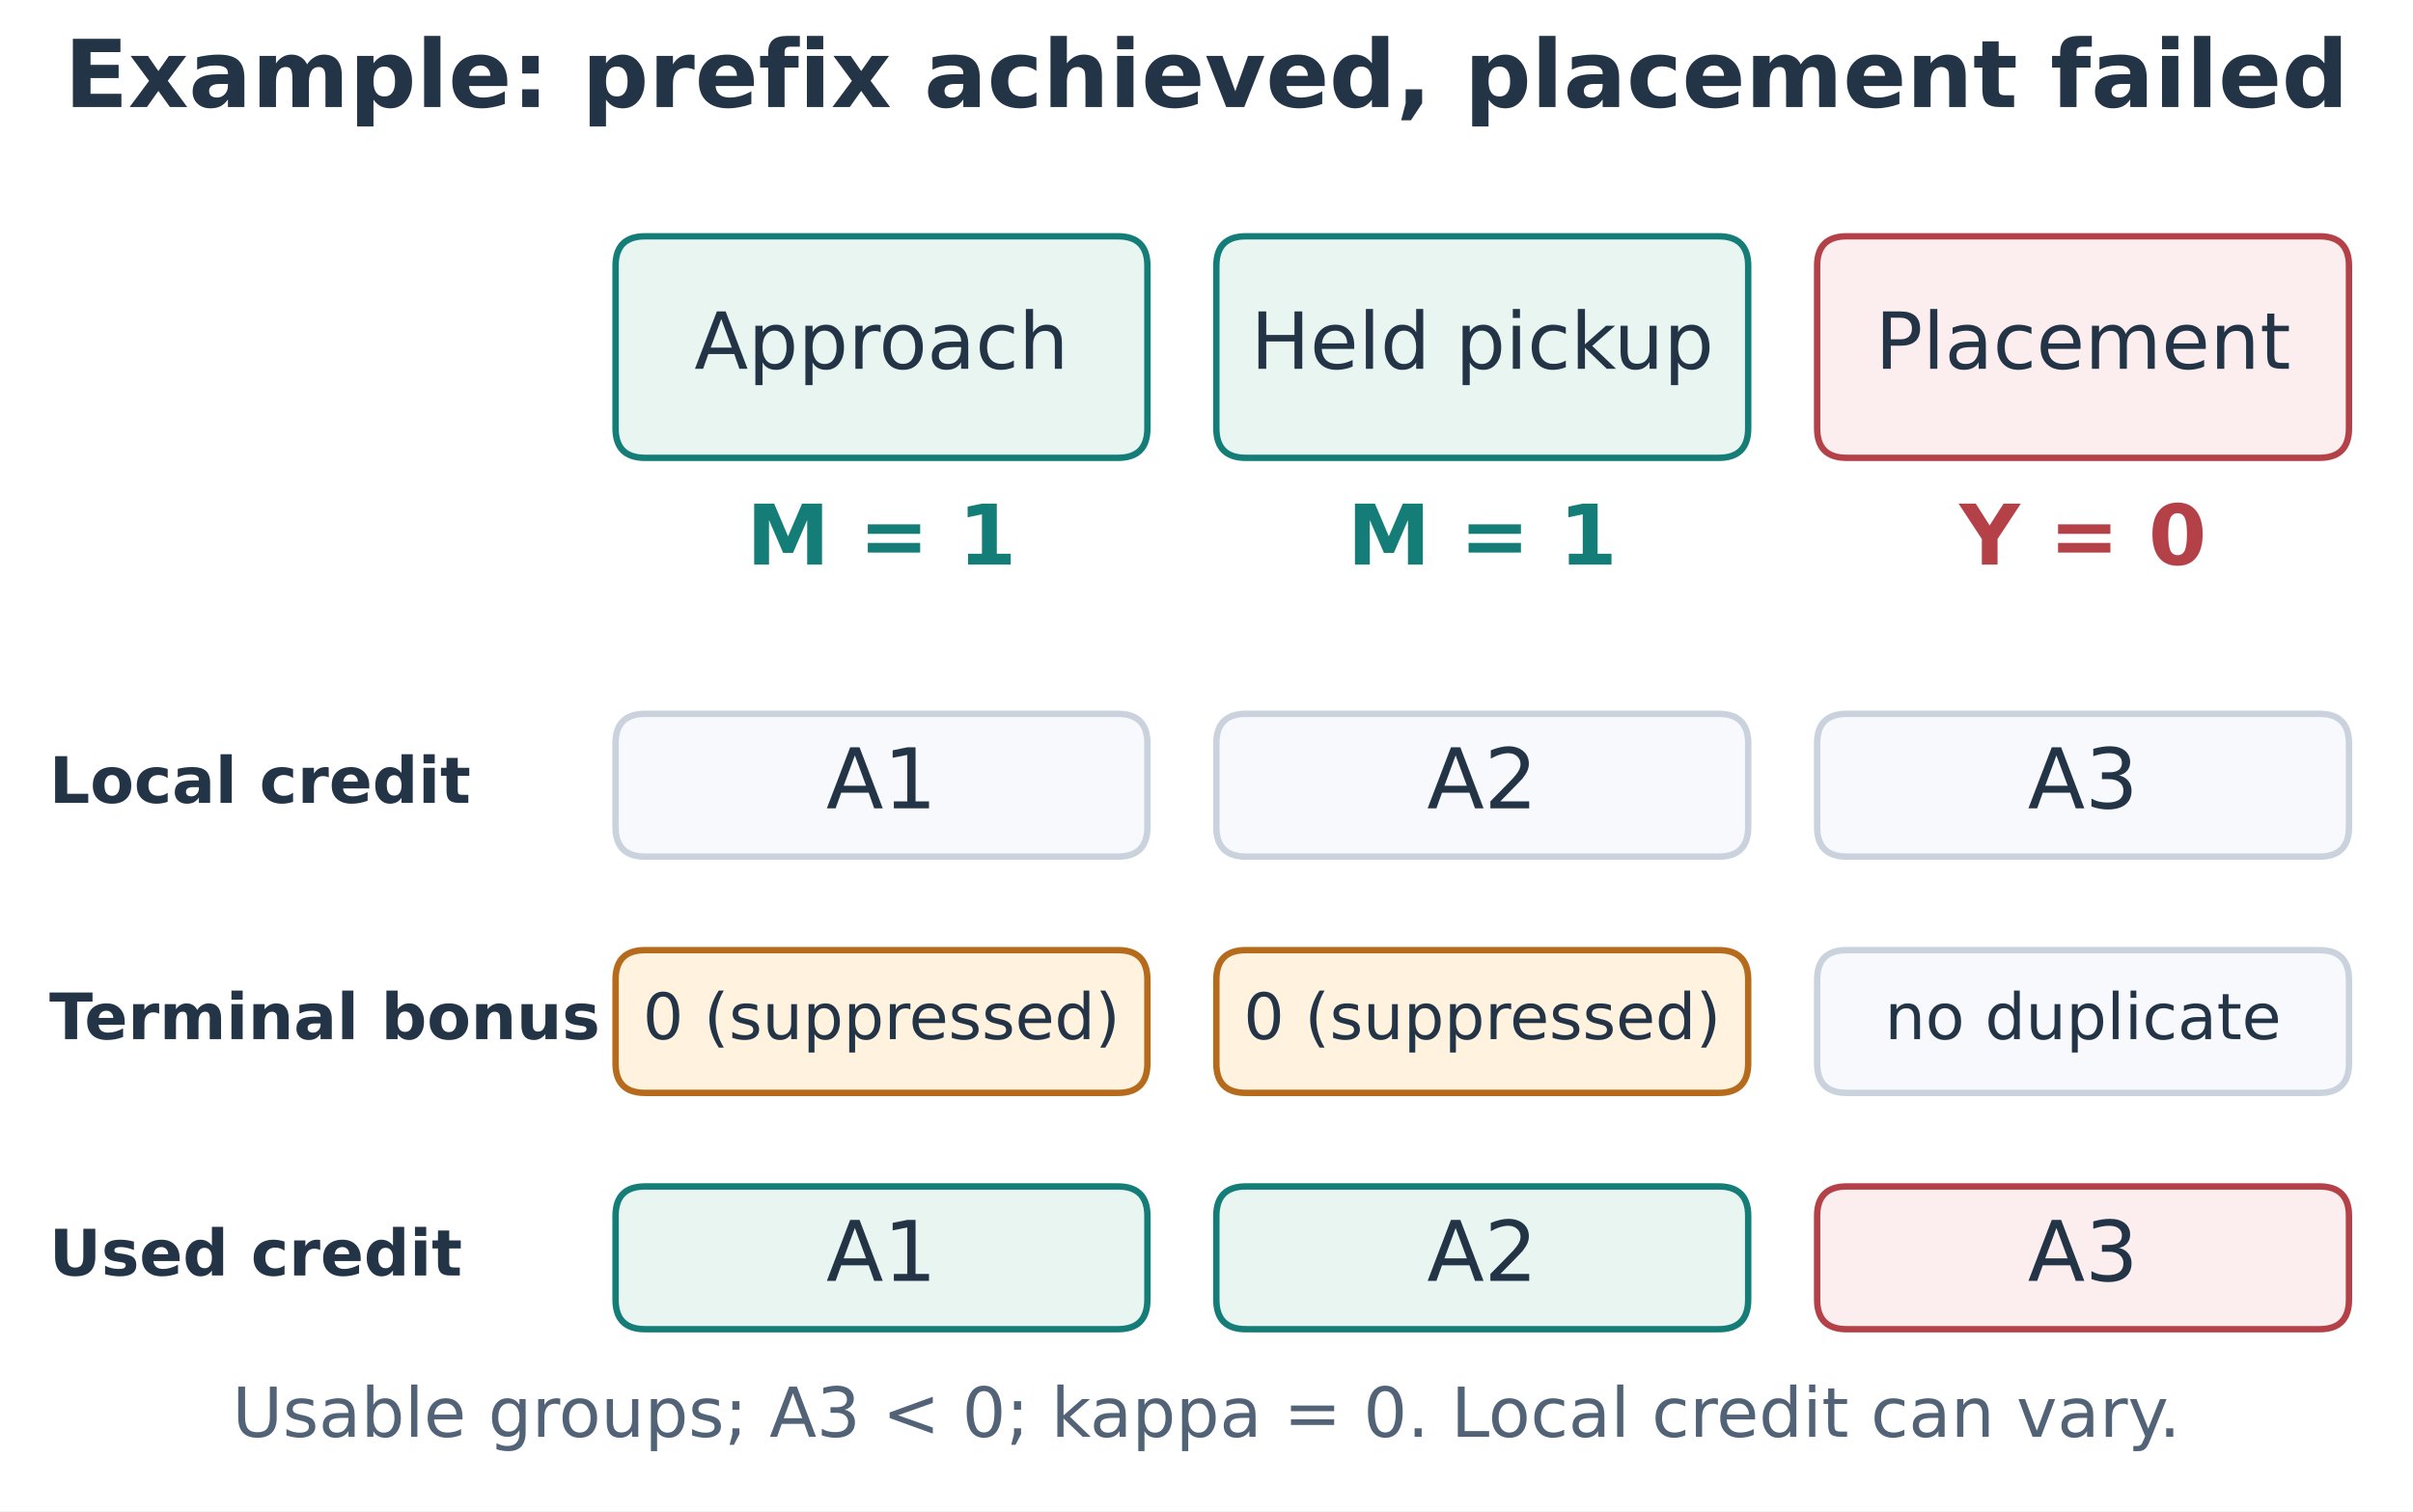
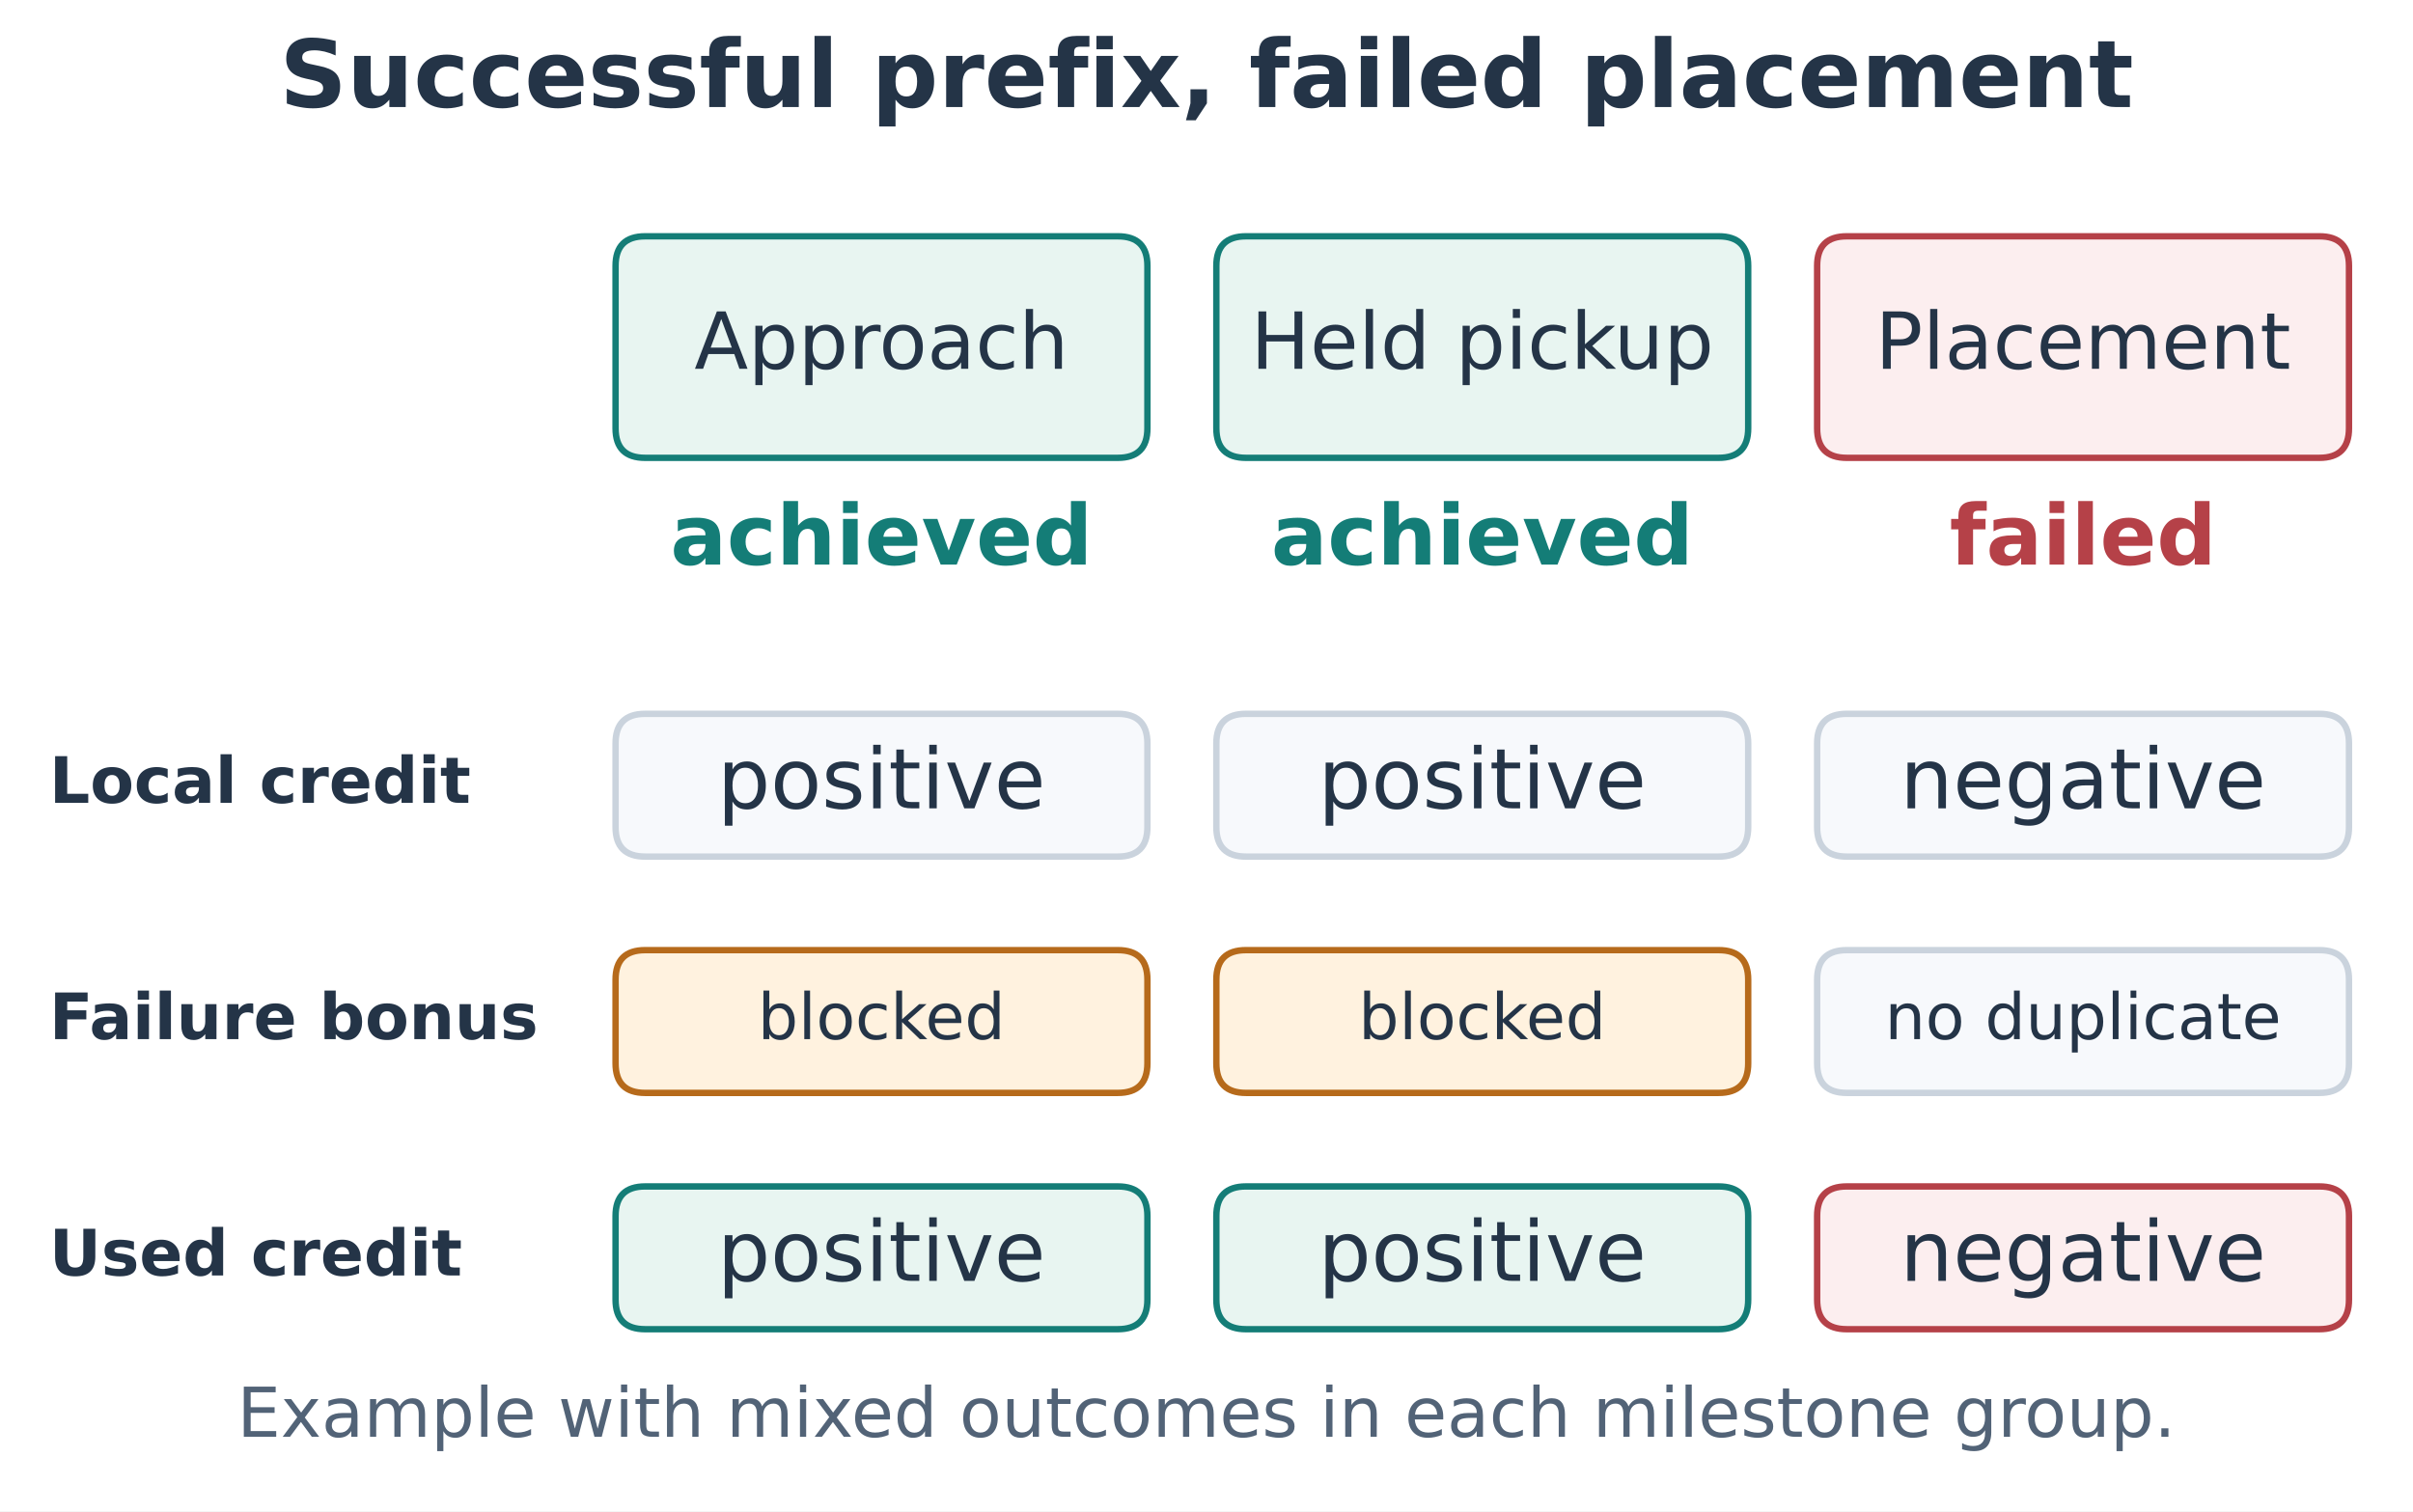
<svg xmlns="http://www.w3.org/2000/svg" width="352.8pt" height="221.04pt" viewBox="0 0 352.8 221.04" version="1.1">
  <defs>
    <style type="text/css">*{stroke-linejoin: round; stroke-linecap: butt}</style>
  </defs>
  <g id="figure_1">
    <g id="patch_1">
      <path d="M 0 221.04  L 352.8 221.04  L 352.8 0  L 0 0  z " style="fill: #ffffff" />
    </g>
    <g id="axes_1">
      <g id="patch_2">
-         <path d="M 5.76 2.88  L 347.04 2.88  L 347.04 20.88  L 5.76 20.88  L 5.76 2.88  z " clip-path="url(#pd7482c3794)" style="fill: none" />
+         <path d="M 5.76 2.88  L 347.04 2.88  L 347.04 20.88  L 5.76 20.88  L 5.76 2.88  z " clip-path="url(#p06be28f893)" style="fill: none" />
      </g>
      <g id="text_1">
-         <text style="fill: #243447; font: 700 13.68px 'DejaVu Sans'; text-anchor: middle" x="176.4" y="15.655" transform="rotate(-0 176.4 15.65483)">Example: prefix achieved, placement failed</text>
+         <text style="fill: #243447; font: 700 13.68px 'DejaVu Sans'; text-anchor: middle" x="176.4" y="15.655" transform="rotate(-0 176.4 15.65483)">Successful prefix, failed placement</text>
      </g>
      <g id="patch_3">
-         <path d="M 94.32 34.56  L 163.44 34.56  Q 167.76 34.56 167.76 38.88  L 167.76 62.64  Q 167.76 66.96 163.44 66.96  L 94.32 66.96  Q 90 66.96 90 62.64  L 90 38.88  Q 90 34.56 94.32 34.56  z " clip-path="url(#pd7482c3794)" style="fill: #e8f5f1; stroke: #147d77; stroke-width: 0.936; stroke-linejoin: miter" />
+         <path d="M 94.32 34.56  L 163.44 34.56  Q 167.76 34.56 167.76 38.88  L 167.76 62.64  Q 167.76 66.96 163.44 66.96  L 94.32 66.96  Q 90 66.96 90 62.64  L 90 38.88  Q 90 34.56 94.32 34.56  z " clip-path="url(#p06be28f893)" style="fill: #e8f5f1; stroke: #147d77; stroke-width: 0.936; stroke-linejoin: miter" />
      </g>
      <g id="text_2">
        <text style="fill: #243447; font: 11.52px 'DejaVu Sans'; text-anchor: middle" x="128.88" y="53.939" transform="rotate(-0 128.88 53.9388)">Approach</text>
      </g>
      <g id="patch_4">
-         <path d="M 90 70.56  L 167.76 70.56  L 167.76 87.84  L 90 87.84  L 90 70.56  z " clip-path="url(#pd7482c3794)" style="fill: none" />
+         <path d="M 90 70.56  L 167.76 70.56  L 167.76 87.84  L 90 87.84  L 90 70.56  z " clip-path="url(#p06be28f893)" style="fill: none" />
      </g>
      <g id="text_3">
-         <text style="fill: #147d77; font: 700 12.24px 'DejaVu Sans'; text-anchor: middle" x="128.88" y="82.577" transform="rotate(-0 128.88 82.57748)">M = 1</text>
+         <text style="fill: #147d77; font: 700 12.24px 'DejaVu Sans'; text-anchor: middle" x="128.88" y="82.577" transform="rotate(-0 128.88 82.57748)">achieved</text>
      </g>
      <g id="patch_5">
-         <path d="M 182.16 34.56  L 251.28 34.56  Q 255.6 34.56 255.6 38.88  L 255.6 62.64  Q 255.6 66.96 251.28 66.96  L 182.16 66.96  Q 177.84 66.96 177.84 62.64  L 177.84 38.88  Q 177.84 34.56 182.16 34.56  z " clip-path="url(#pd7482c3794)" style="fill: #e8f5f1; stroke: #147d77; stroke-width: 0.936; stroke-linejoin: miter" />
+         <path d="M 182.16 34.56  L 251.28 34.56  Q 255.6 34.56 255.6 38.88  L 255.6 62.64  Q 255.6 66.96 251.28 66.96  L 182.16 66.96  Q 177.84 66.96 177.84 62.64  L 177.84 38.88  Q 177.84 34.56 182.16 34.56  z " clip-path="url(#p06be28f893)" style="fill: #e8f5f1; stroke: #147d77; stroke-width: 0.936; stroke-linejoin: miter" />
      </g>
      <g id="text_4">
        <text style="fill: #243447; font: 11.52px 'DejaVu Sans'; text-anchor: middle" x="216.72" y="53.939" transform="rotate(-0 216.72 53.9388)">Held pickup</text>
      </g>
      <g id="patch_6">
-         <path d="M 177.84 70.56  L 255.6 70.56  L 255.6 87.84  L 177.84 87.84  L 177.84 70.56  z " clip-path="url(#pd7482c3794)" style="fill: none" />
+         <path d="M 177.84 70.56  L 255.6 70.56  L 255.6 87.84  L 177.84 87.84  L 177.84 70.56  z " clip-path="url(#p06be28f893)" style="fill: none" />
      </g>
      <g id="text_5">
-         <text style="fill: #147d77; font: 700 12.24px 'DejaVu Sans'; text-anchor: middle" x="216.72" y="82.577" transform="rotate(-0 216.72 82.57748)">M = 1</text>
+         <text style="fill: #147d77; font: 700 12.24px 'DejaVu Sans'; text-anchor: middle" x="216.72" y="82.577" transform="rotate(-0 216.72 82.57748)">achieved</text>
      </g>
      <g id="patch_7">
-         <path d="M 270 34.56  L 339.12 34.56  Q 343.44 34.56 343.44 38.88  L 343.44 62.64  Q 343.44 66.96 339.12 66.96  L 270 66.96  Q 265.68 66.96 265.68 62.64  L 265.68 38.88  Q 265.68 34.56 270 34.56  z " clip-path="url(#pd7482c3794)" style="fill: #fceeef; stroke: #b54148; stroke-width: 0.936; stroke-linejoin: miter" />
+         <path d="M 270 34.56  L 339.12 34.56  Q 343.44 34.56 343.44 38.88  L 343.44 62.64  Q 343.44 66.96 339.12 66.96  L 270 66.96  Q 265.68 66.96 265.68 62.64  L 265.68 38.88  Q 265.68 34.56 270 34.56  z " clip-path="url(#p06be28f893)" style="fill: #fceeef; stroke: #b54148; stroke-width: 0.936; stroke-linejoin: miter" />
      </g>
      <g id="text_6">
        <text style="fill: #243447; font: 11.52px 'DejaVu Sans'; text-anchor: middle" x="304.56" y="53.939" transform="rotate(-0 304.56 53.9388)">Placement</text>
      </g>
      <g id="patch_8">
-         <path d="M 265.68 70.56  L 343.44 70.56  L 343.44 87.84  L 265.68 87.84  L 265.68 70.56  z " clip-path="url(#pd7482c3794)" style="fill: none" />
+         <path d="M 265.68 70.56  L 343.44 70.56  L 343.44 87.84  L 265.68 87.84  L 265.68 70.56  z " clip-path="url(#p06be28f893)" style="fill: none" />
      </g>
      <g id="text_7">
-         <text style="fill: #b54148; font: 700 12.24px 'DejaVu Sans'; text-anchor: middle" x="304.56" y="82.577" transform="rotate(-0 304.56 82.57748)">Y = 0</text>
+         <text style="fill: #b54148; font: 700 12.24px 'DejaVu Sans'; text-anchor: middle" x="304.56" y="82.577" transform="rotate(-0 304.56 82.57748)">failed</text>
      </g>
      <g id="patch_9">
-         <path d="M 5.04 104.4  L 89.28 104.4  L 89.28 125.28  L 5.04 125.28  L 5.04 104.4  z " clip-path="url(#pd7482c3794)" style="fill: none" />
+         <path d="M 5.04 104.4  L 89.28 104.4  L 89.28 125.28  L 5.04 125.28  L 5.04 104.4  z " clip-path="url(#p06be28f893)" style="fill: none" />
      </g>
      <g id="text_8">
        <text style="fill: #243447; font: 700 9.36px 'DejaVu Sans'; text-anchor: start" x="7.2" y="117.423" transform="rotate(-0 7.2 117.4228)">Local credit</text>
      </g>
      <g id="patch_10">
-         <path d="M 5.04 138.96  L 89.28 138.96  L 89.28 159.84  L 5.04 159.84  L 5.04 138.96  z " clip-path="url(#pd7482c3794)" style="fill: none" />
+         <path d="M 5.04 138.96  L 89.28 138.96  L 89.28 159.84  L 5.04 159.84  L 5.04 138.96  z " clip-path="url(#p06be28f893)" style="fill: none" />
      </g>
      <g id="text_9">
-         <text style="fill: #243447; font: 700 9.36px 'DejaVu Sans'; text-anchor: start" x="7.2" y="151.983" transform="rotate(-0 7.2 151.9828)">Terminal bonus</text>
+         <text style="fill: #243447; font: 700 9.36px 'DejaVu Sans'; text-anchor: start" x="7.2" y="151.983" transform="rotate(-0 7.2 151.9828)">Failure bonus</text>
      </g>
      <g id="patch_11">
-         <path d="M 5.04 173.52  L 89.28 173.52  L 89.28 194.4  L 5.04 194.4  L 5.04 173.52  z " clip-path="url(#pd7482c3794)" style="fill: none" />
+         <path d="M 5.04 173.52  L 89.28 173.52  L 89.28 194.4  L 5.04 194.4  L 5.04 173.52  z " clip-path="url(#p06be28f893)" style="fill: none" />
      </g>
      <g id="text_10">
        <text style="fill: #243447; font: 700 9.36px 'DejaVu Sans'; text-anchor: start" x="7.2" y="186.543" transform="rotate(-0 7.2 186.5428)">Used credit</text>
      </g>
      <g id="patch_12">
-         <path d="M 94.32 104.4  L 163.44 104.4  Q 167.76 104.4 167.76 108.72  L 167.76 120.96  Q 167.76 125.28 163.44 125.28  L 94.32 125.28  Q 90 125.28 90 120.96  L 90 108.72  Q 90 104.4 94.32 104.4  z " clip-path="url(#pd7482c3794)" style="fill: #f7f9fc; stroke: #cad3dd; stroke-width: 0.936; stroke-linejoin: miter" />
+         <path d="M 94.32 104.4  L 163.44 104.4  Q 167.76 104.4 167.76 108.72  L 167.76 120.96  Q 167.76 125.28 163.44 125.28  L 94.32 125.28  Q 90 125.28 90 120.96  L 90 108.72  Q 90 104.4 94.32 104.4  z " clip-path="url(#p06be28f893)" style="fill: #f7f9fc; stroke: #cad3dd; stroke-width: 0.936; stroke-linejoin: miter" />
      </g>
      <g id="text_11">
-         <text style="fill: #243447; font: 12.24px 'DejaVu Sans'; text-anchor: middle" x="128.88" y="118.217" transform="rotate(-0 128.88 118.2175)">A1</text>
+         <text style="fill: #243447; font: 12.24px 'DejaVu Sans'; text-anchor: middle" x="128.88" y="118.217" transform="rotate(-0 128.88 118.2175)">positive</text>
      </g>
      <g id="patch_13">
-         <path d="M 94.32 138.96  L 163.44 138.96  Q 167.76 138.96 167.76 143.28  L 167.76 155.52  Q 167.76 159.84 163.44 159.84  L 94.32 159.84  Q 90 159.84 90 155.52  L 90 143.28  Q 90 138.96 94.32 138.96  z " clip-path="url(#pd7482c3794)" style="fill: #fff2df; stroke: #b66a1b; stroke-width: 0.936; stroke-linejoin: miter" />
+         <path d="M 94.32 138.96  L 163.44 138.96  Q 167.76 138.96 167.76 143.28  L 167.76 155.52  Q 167.76 159.84 163.44 159.84  L 94.32 159.84  Q 90 159.84 90 155.52  L 90 143.28  Q 90 138.96 94.32 138.96  z " clip-path="url(#p06be28f893)" style="fill: #fff2df; stroke: #b66a1b; stroke-width: 0.936; stroke-linejoin: miter" />
      </g>
      <g id="text_12">
-         <text style="fill: #243447; font: 9.36px 'DejaVu Sans'; text-anchor: middle" x="128.88" y="151.983" transform="rotate(-0 128.88 151.9828)">0 (suppressed)</text>
+         <text style="fill: #243447; font: 9.36px 'DejaVu Sans'; text-anchor: middle" x="128.88" y="151.983" transform="rotate(-0 128.88 151.9828)">blocked</text>
      </g>
      <g id="patch_14">
-         <path d="M 94.32 173.52  L 163.44 173.52  Q 167.76 173.52 167.76 177.84  L 167.76 190.08  Q 167.76 194.4 163.44 194.4  L 94.32 194.4  Q 90 194.4 90 190.08  L 90 177.84  Q 90 173.52 94.32 173.52  z " clip-path="url(#pd7482c3794)" style="fill: #e8f5f1; stroke: #147d77; stroke-width: 0.936; stroke-linejoin: miter" />
+         <path d="M 94.32 173.52  L 163.44 173.52  Q 167.76 173.52 167.76 177.84  L 167.76 190.08  Q 167.76 194.4 163.44 194.4  L 94.32 194.4  Q 90 194.4 90 190.08  L 90 177.84  Q 90 173.52 94.32 173.52  z " clip-path="url(#p06be28f893)" style="fill: #e8f5f1; stroke: #147d77; stroke-width: 0.936; stroke-linejoin: miter" />
      </g>
      <g id="text_13">
-         <text style="fill: #243447; font: 12.24px 'DejaVu Sans'; text-anchor: middle" x="128.88" y="187.337" transform="rotate(-0 128.88 187.3375)">A1</text>
+         <text style="fill: #243447; font: 12.24px 'DejaVu Sans'; text-anchor: middle" x="128.88" y="187.337" transform="rotate(-0 128.88 187.3375)">positive</text>
      </g>
      <g id="patch_15">
-         <path d="M 182.16 104.4  L 251.28 104.4  Q 255.6 104.4 255.6 108.72  L 255.6 120.96  Q 255.6 125.28 251.28 125.28  L 182.16 125.28  Q 177.84 125.28 177.84 120.96  L 177.84 108.72  Q 177.84 104.4 182.16 104.4  z " clip-path="url(#pd7482c3794)" style="fill: #f7f9fc; stroke: #cad3dd; stroke-width: 0.936; stroke-linejoin: miter" />
+         <path d="M 182.16 104.4  L 251.28 104.4  Q 255.6 104.4 255.6 108.72  L 255.6 120.96  Q 255.6 125.28 251.28 125.28  L 182.16 125.28  Q 177.84 125.28 177.84 120.96  L 177.84 108.72  Q 177.84 104.4 182.16 104.4  z " clip-path="url(#p06be28f893)" style="fill: #f7f9fc; stroke: #cad3dd; stroke-width: 0.936; stroke-linejoin: miter" />
      </g>
      <g id="text_14">
-         <text style="fill: #243447; font: 12.24px 'DejaVu Sans'; text-anchor: middle" x="216.72" y="118.217" transform="rotate(-0 216.72 118.2175)">A2</text>
+         <text style="fill: #243447; font: 12.24px 'DejaVu Sans'; text-anchor: middle" x="216.72" y="118.217" transform="rotate(-0 216.72 118.2175)">positive</text>
      </g>
      <g id="patch_16">
-         <path d="M 182.16 138.96  L 251.28 138.96  Q 255.6 138.96 255.6 143.28  L 255.6 155.52  Q 255.6 159.84 251.28 159.84  L 182.16 159.84  Q 177.84 159.84 177.84 155.52  L 177.84 143.28  Q 177.84 138.96 182.16 138.96  z " clip-path="url(#pd7482c3794)" style="fill: #fff2df; stroke: #b66a1b; stroke-width: 0.936; stroke-linejoin: miter" />
+         <path d="M 182.16 138.96  L 251.28 138.96  Q 255.6 138.96 255.6 143.28  L 255.6 155.52  Q 255.6 159.84 251.28 159.84  L 182.16 159.84  Q 177.84 159.84 177.84 155.52  L 177.84 143.28  Q 177.84 138.96 182.16 138.96  z " clip-path="url(#p06be28f893)" style="fill: #fff2df; stroke: #b66a1b; stroke-width: 0.936; stroke-linejoin: miter" />
      </g>
      <g id="text_15">
-         <text style="fill: #243447; font: 9.36px 'DejaVu Sans'; text-anchor: middle" x="216.72" y="151.983" transform="rotate(-0 216.72 151.9828)">0 (suppressed)</text>
+         <text style="fill: #243447; font: 9.36px 'DejaVu Sans'; text-anchor: middle" x="216.72" y="151.983" transform="rotate(-0 216.72 151.9828)">blocked</text>
      </g>
      <g id="patch_17">
-         <path d="M 182.16 173.52  L 251.28 173.52  Q 255.6 173.52 255.6 177.84  L 255.6 190.08  Q 255.6 194.4 251.28 194.4  L 182.16 194.4  Q 177.84 194.4 177.84 190.08  L 177.84 177.84  Q 177.84 173.52 182.16 173.52  z " clip-path="url(#pd7482c3794)" style="fill: #e8f5f1; stroke: #147d77; stroke-width: 0.936; stroke-linejoin: miter" />
+         <path d="M 182.16 173.52  L 251.28 173.52  Q 255.6 173.52 255.6 177.84  L 255.6 190.08  Q 255.6 194.4 251.28 194.4  L 182.16 194.4  Q 177.84 194.4 177.84 190.08  L 177.84 177.84  Q 177.84 173.52 182.16 173.52  z " clip-path="url(#p06be28f893)" style="fill: #e8f5f1; stroke: #147d77; stroke-width: 0.936; stroke-linejoin: miter" />
      </g>
      <g id="text_16">
-         <text style="fill: #243447; font: 12.24px 'DejaVu Sans'; text-anchor: middle" x="216.72" y="187.337" transform="rotate(-0 216.72 187.3375)">A2</text>
+         <text style="fill: #243447; font: 12.24px 'DejaVu Sans'; text-anchor: middle" x="216.72" y="187.337" transform="rotate(-0 216.72 187.3375)">positive</text>
      </g>
      <g id="patch_18">
-         <path d="M 270 104.4  L 339.12 104.4  Q 343.44 104.4 343.44 108.72  L 343.44 120.96  Q 343.44 125.28 339.12 125.28  L 270 125.28  Q 265.68 125.28 265.68 120.96  L 265.68 108.72  Q 265.68 104.4 270 104.4  z " clip-path="url(#pd7482c3794)" style="fill: #f7f9fc; stroke: #cad3dd; stroke-width: 0.936; stroke-linejoin: miter" />
+         <path d="M 270 104.4  L 339.12 104.4  Q 343.44 104.4 343.44 108.72  L 343.44 120.96  Q 343.44 125.28 339.12 125.28  L 270 125.28  Q 265.68 125.28 265.68 120.96  L 265.68 108.72  Q 265.68 104.4 270 104.4  z " clip-path="url(#p06be28f893)" style="fill: #f7f9fc; stroke: #cad3dd; stroke-width: 0.936; stroke-linejoin: miter" />
      </g>
      <g id="text_17">
-         <text style="fill: #243447; font: 12.24px 'DejaVu Sans'; text-anchor: middle" x="304.56" y="118.217" transform="rotate(-0 304.56 118.2175)">A3</text>
+         <text style="fill: #243447; font: 12.24px 'DejaVu Sans'; text-anchor: middle" x="304.56" y="118.217" transform="rotate(-0 304.56 118.2175)">negative</text>
      </g>
      <g id="patch_19">
-         <path d="M 270 138.96  L 339.12 138.96  Q 343.44 138.96 343.44 143.28  L 343.44 155.52  Q 343.44 159.84 339.12 159.84  L 270 159.84  Q 265.68 159.84 265.68 155.52  L 265.68 143.28  Q 265.68 138.96 270 138.96  z " clip-path="url(#pd7482c3794)" style="fill: #f7f9fc; stroke: #cad3dd; stroke-width: 0.936; stroke-linejoin: miter" />
+         <path d="M 270 138.96  L 339.12 138.96  Q 343.44 138.96 343.44 143.28  L 343.44 155.52  Q 343.44 159.84 339.12 159.84  L 270 159.84  Q 265.68 159.84 265.68 155.52  L 265.68 143.28  Q 265.68 138.96 270 138.96  z " clip-path="url(#p06be28f893)" style="fill: #f7f9fc; stroke: #cad3dd; stroke-width: 0.936; stroke-linejoin: miter" />
      </g>
      <g id="text_18">
        <text style="fill: #243447; font: 9.36px 'DejaVu Sans'; text-anchor: middle" x="304.56" y="151.983" transform="rotate(-0 304.56 151.9828)">no duplicate</text>
      </g>
      <g id="patch_20">
-         <path d="M 270 173.52  L 339.12 173.52  Q 343.44 173.52 343.44 177.84  L 343.44 190.08  Q 343.44 194.4 339.12 194.4  L 270 194.4  Q 265.68 194.4 265.68 190.08  L 265.68 177.84  Q 265.68 173.52 270 173.52  z " clip-path="url(#pd7482c3794)" style="fill: #fceeef; stroke: #b54148; stroke-width: 0.936; stroke-linejoin: miter" />
+         <path d="M 270 173.52  L 339.12 173.52  Q 343.44 173.52 343.44 177.84  L 343.44 190.08  Q 343.44 194.4 339.12 194.4  L 270 194.4  Q 265.68 194.4 265.68 190.08  L 265.68 177.84  Q 265.68 173.52 270 173.52  z " clip-path="url(#p06be28f893)" style="fill: #fceeef; stroke: #b54148; stroke-width: 0.936; stroke-linejoin: miter" />
      </g>
      <g id="text_19">
-         <text style="fill: #243447; font: 12.24px 'DejaVu Sans'; text-anchor: middle" x="304.56" y="187.337" transform="rotate(-0 304.56 187.3375)">A3</text>
+         <text style="fill: #243447; font: 12.24px 'DejaVu Sans'; text-anchor: middle" x="304.56" y="187.337" transform="rotate(-0 304.56 187.3375)">negative</text>
      </g>
      <g id="patch_21">
-         <path d="M 5.76 199.44  L 347.04 199.44  L 347.04 215.28  L 5.76 215.28  L 5.76 199.44  z " clip-path="url(#pd7482c3794)" style="fill: none" />
+         <path d="M 5.76 199.44  L 347.04 199.44  L 347.04 215.28  L 5.76 215.28  L 5.76 199.44  z " clip-path="url(#p06be28f893)" style="fill: none" />
      </g>
      <g id="text_20">
-         <text style="fill: #526377; font: 10.08px 'DejaVu Sans'; text-anchor: middle" x="176.4" y="210.141" transform="rotate(-0 176.4 210.1414)">Usable groups; A3 &lt; 0; kappa = 0. Local credit can vary.</text>
+         <text style="fill: #526377; font: 10.08px 'DejaVu Sans'; text-anchor: middle" x="176.4" y="210.141" transform="rotate(-0 176.4 210.1414)">Example with mixed outcomes in each milestone group.</text>
      </g>
    </g>
  </g>
  <defs>
-     <clipPath id="pd7482c3794">
+     <clipPath id="p06be28f893">
      <rect x="0" y="0" width="352.8" height="221.04" />
    </clipPath>
  </defs>
</svg>
